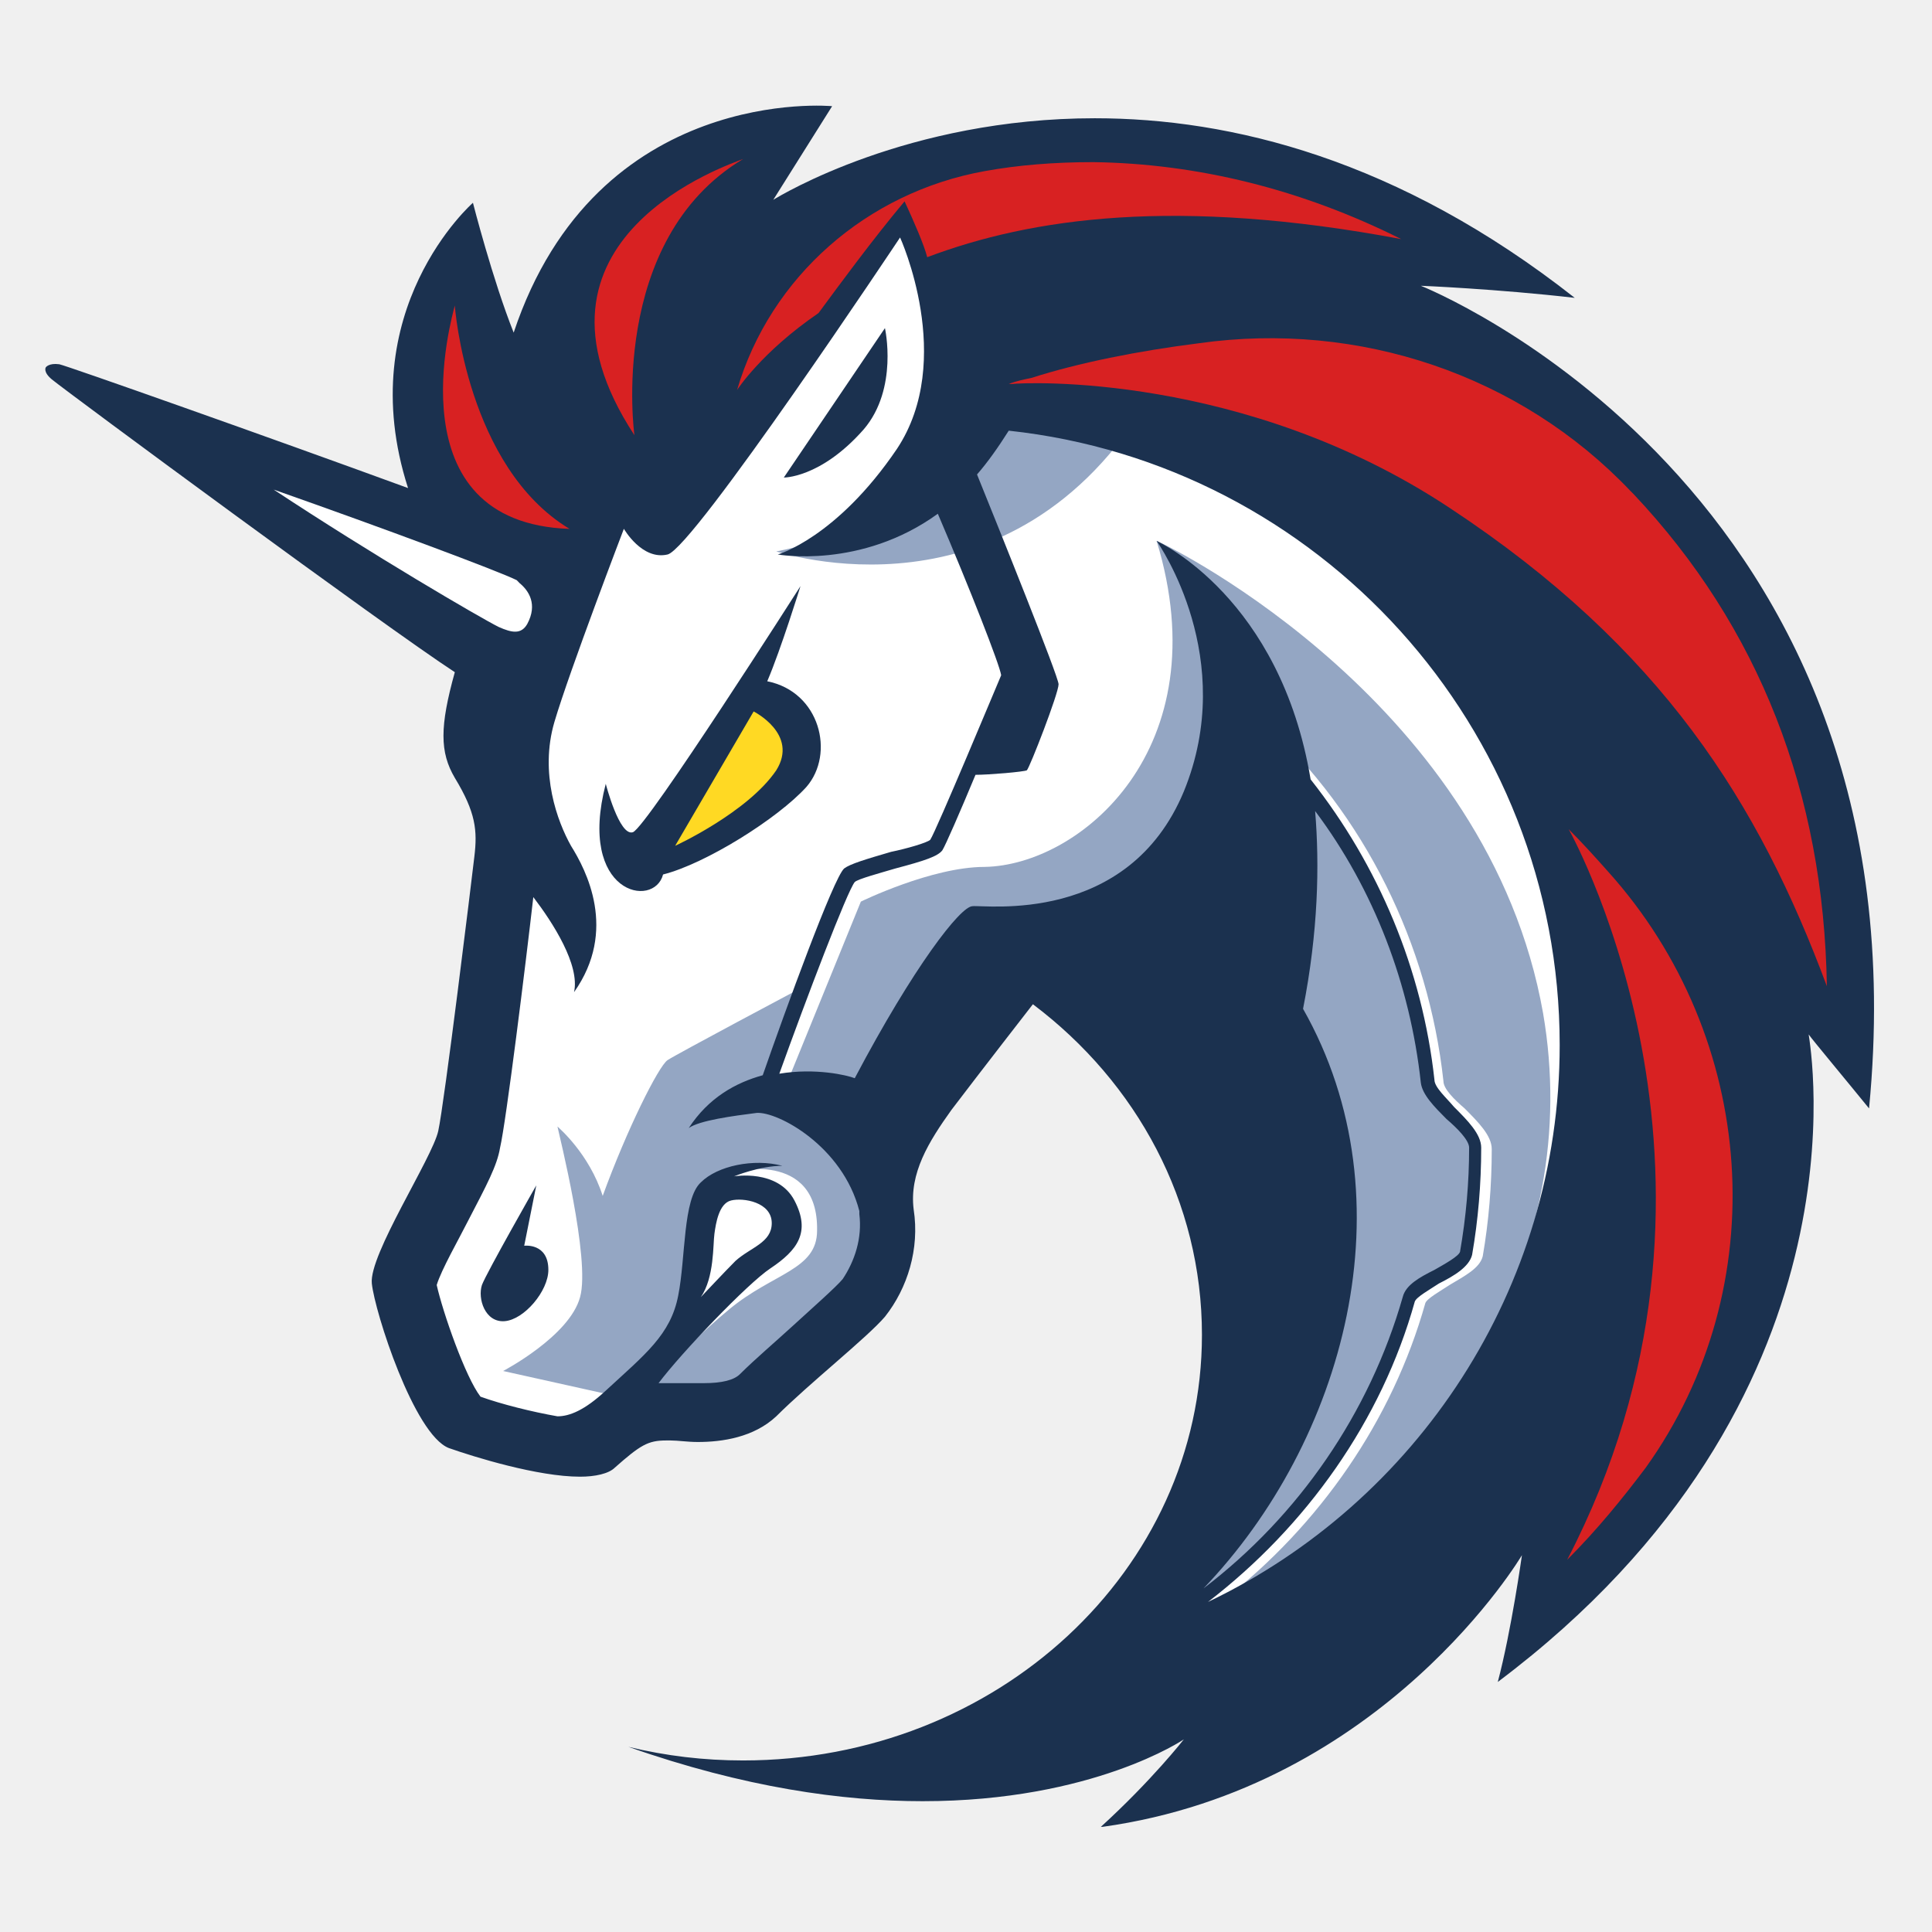
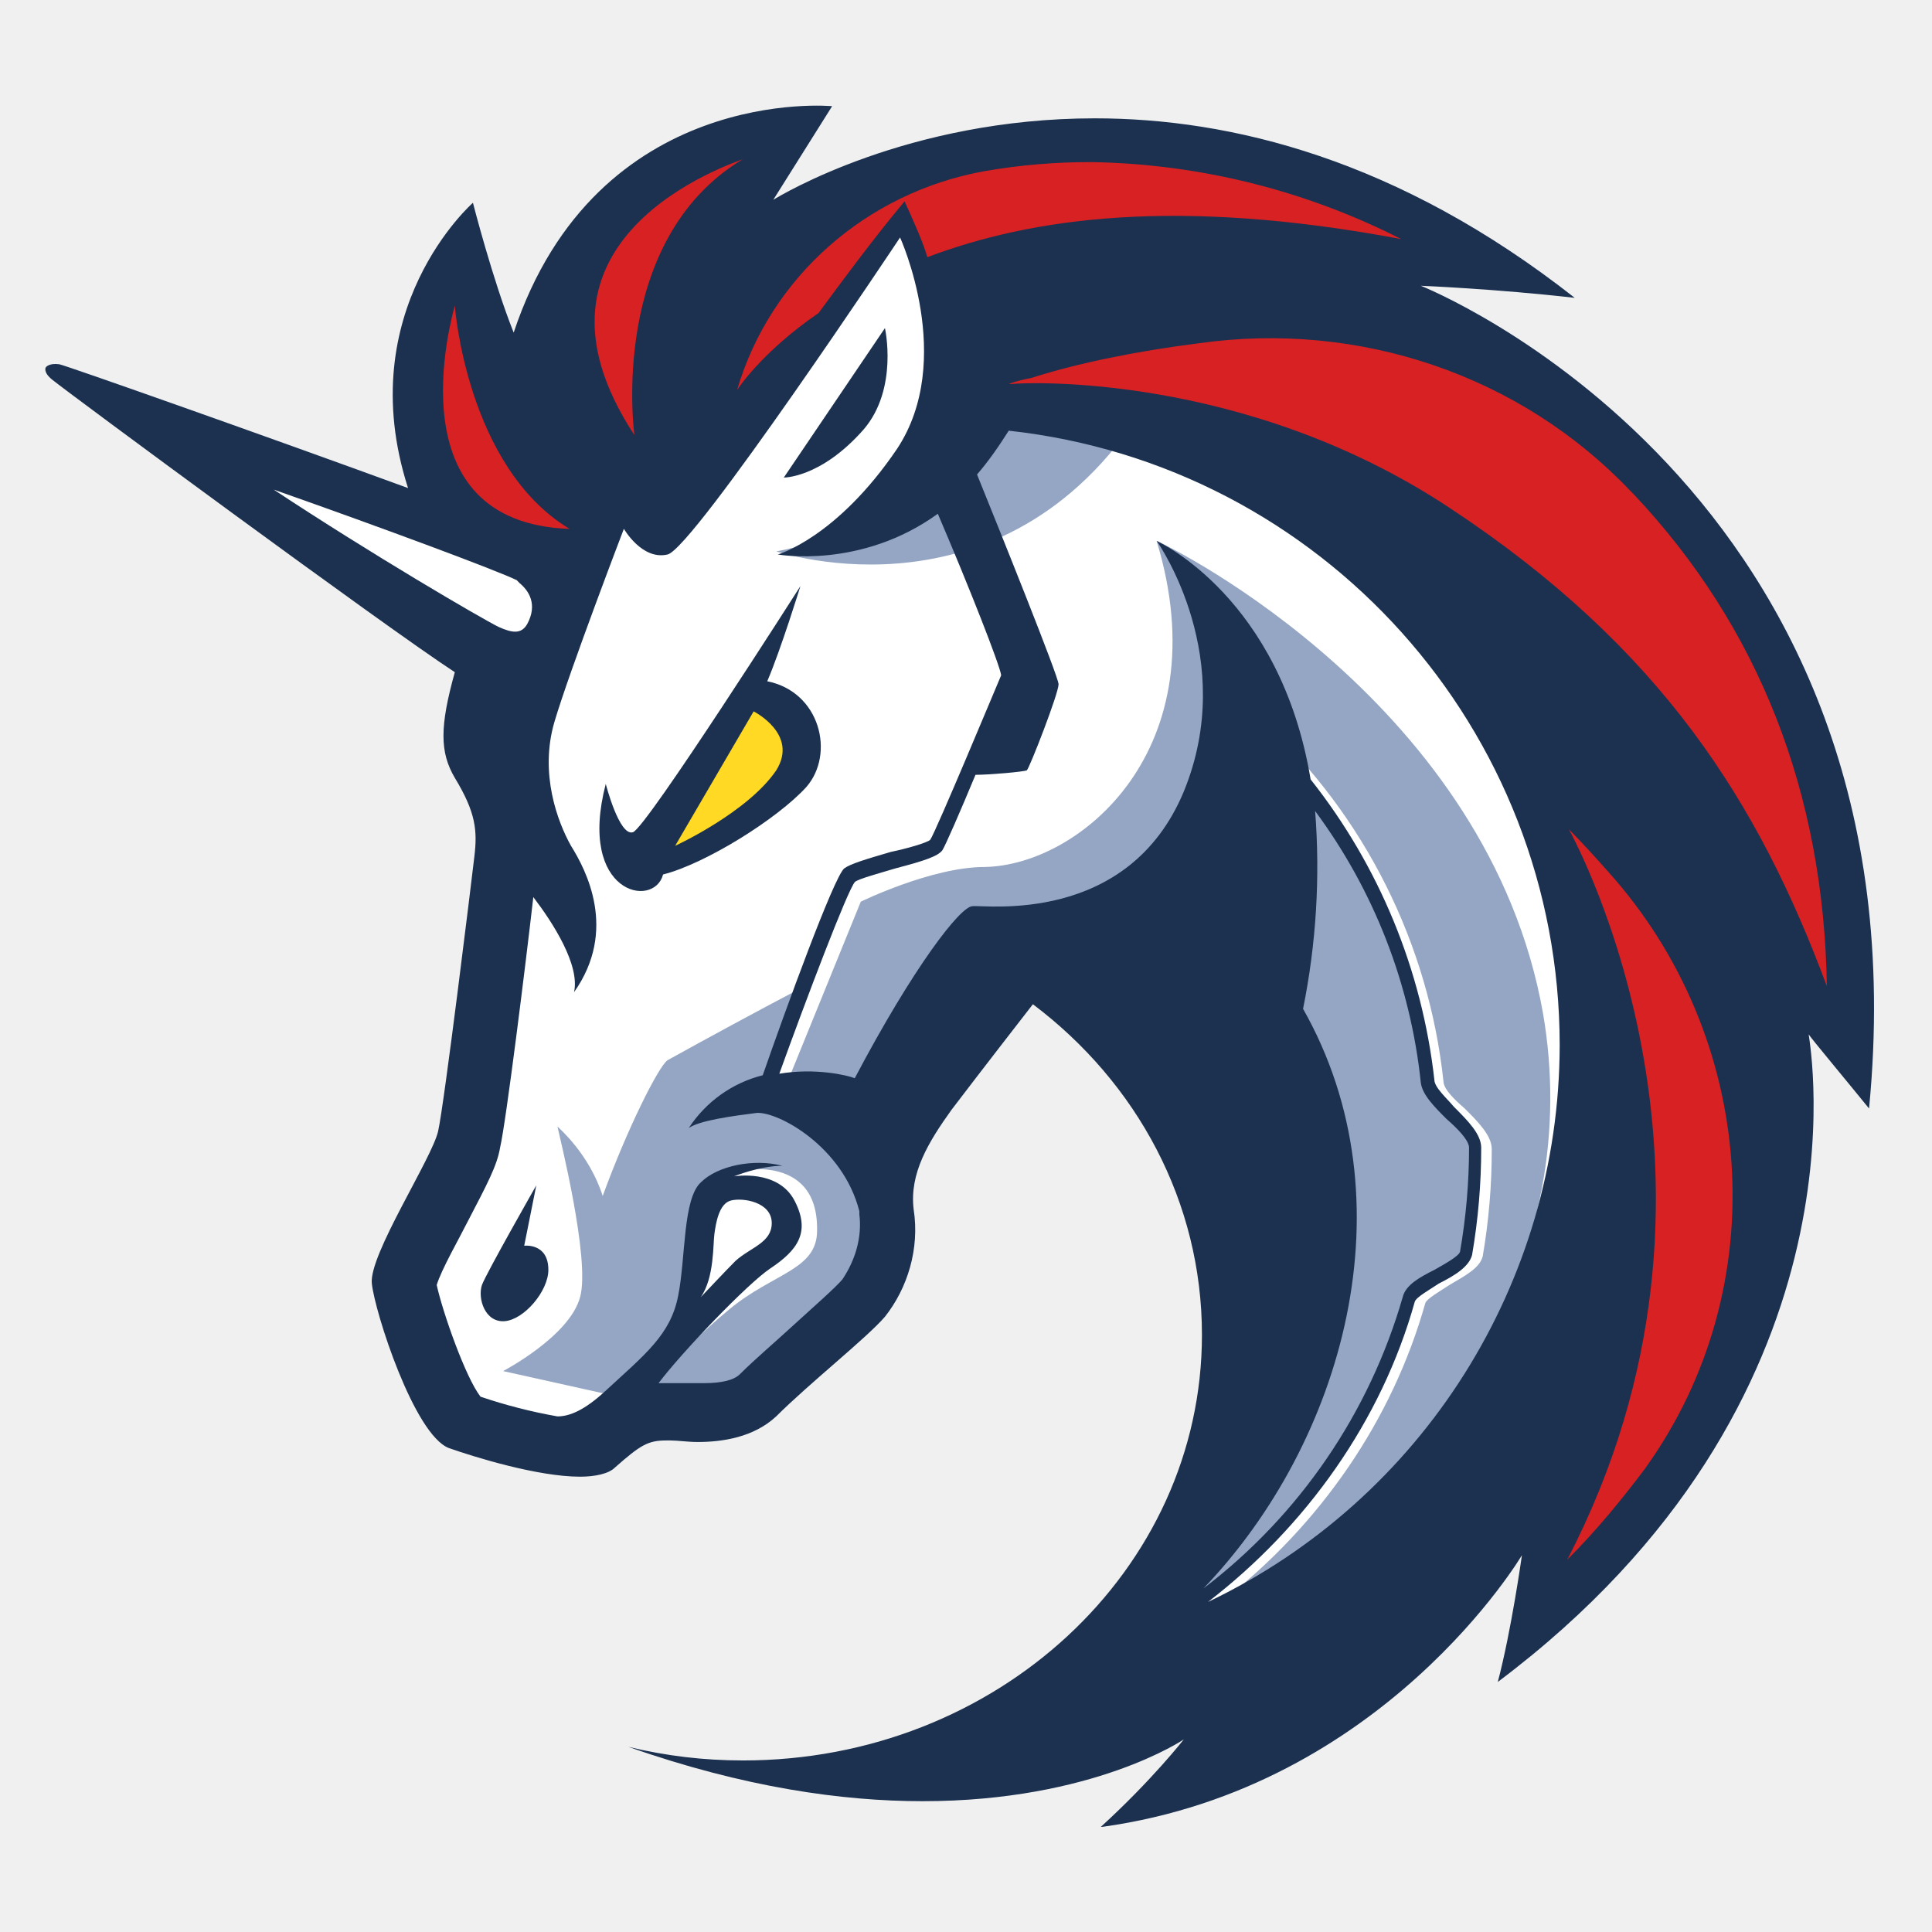
- <svg xmlns="http://www.w3.org/2000/svg" width="24" height="24" viewBox="0 0 24 24" fill="none">
-   <path d="M5.969 13.095L6.569 8.576L1.356 4.957L6.119 6.57L7.244 4.845L11.35 2.295L20.406 7.282L20.875 14.895L16.843 20.501L13.656 20.989L15.306 17.97V15.064L14.106 12.795L12.887 11.989L11.012 13.92V15.964L9.55 17.332L7.694 17.557L6.869 18.026L5.519 17.595L4.956 15.57L5.969 14.145V13.095Z" fill="white" />
-   <path d="M14.293 4.919C13.3 4.712 12.212 4.769 12.212 4.769C12.212 4.769 11.856 6.419 9.643 6.85C9.662 6.85 12.569 7.844 14.293 4.919Z" fill="#94A6C3" />
-   <path d="M15.194 19.881C16.393 18.944 17.294 17.65 17.706 16.188C17.725 16.131 17.893 16.038 18.006 15.963C18.194 15.85 18.381 15.756 18.419 15.606C18.494 15.175 18.531 14.725 18.531 14.275C18.531 14.106 18.362 13.938 18.194 13.769C18.062 13.656 17.931 13.525 17.931 13.431C17.744 11.725 16.956 10.131 15.7 8.969L15.569 9.1C16.787 10.244 17.575 11.8 17.744 13.45C17.762 13.6 17.912 13.75 18.062 13.9C18.194 14.012 18.343 14.181 18.343 14.256C18.343 14.688 18.306 15.119 18.231 15.55C18.212 15.625 18.044 15.7 17.912 15.775C17.725 15.869 17.556 15.963 17.518 16.113C17.069 17.706 16.037 19.094 14.668 19.994C14.912 19.469 15.681 17.762 16.093 16.9L16.018 14.125L13.637 11.819L12.287 12.006L10.806 14.406C10.806 14.406 11.5 15.287 10.525 16.319C9.569 17.331 8.819 17.556 8.819 17.556L8.125 17.181C8.331 16.919 8.743 16.525 9.062 16.262C9.606 15.812 10.15 15.775 10.15 15.287C10.168 14.275 9.081 14.556 9.081 14.556L8.687 14.931L8.518 16.319L7.693 17.35L7.6 17.331L6.25 17.031C6.25 17.031 7.075 16.6 7.206 16.113C7.337 15.644 6.943 14.088 6.925 13.994C6.943 14.012 7.319 14.331 7.487 14.856C7.787 14.031 8.181 13.244 8.293 13.169C8.406 13.094 9.925 12.287 9.925 12.287L9.418 13.619L9.793 13.412L10.694 11.2C10.694 11.2 11.575 10.769 12.231 10.769C13.412 10.75 15.156 9.306 14.368 6.719C14.594 6.813 18.494 8.763 19.169 12.588C19.675 15.531 18.006 18.288 15.194 19.881Z" fill="#94A6C3" />
-   <path d="M10.731 5.332C11.162 4.826 10.993 4.076 10.993 4.076L9.737 5.932C9.718 5.932 10.187 5.951 10.731 5.332Z" fill="#1B314F" />
-   <path d="M6.512 15.475L6.662 14.725C6.662 14.725 6.043 15.812 5.987 15.962C5.931 16.131 6.025 16.431 6.269 16.412C6.512 16.393 6.812 16.037 6.812 15.775C6.812 15.437 6.512 15.475 6.512 15.475Z" fill="#1B314F" />
-   <path d="M17.65 3.55C17.65 3.55 18.587 3.588 19.562 3.7C17.369 1.975 15.287 1.469 13.6 1.469C11.275 1.469 9.7 2.425 9.606 2.482L10.337 1.319C10.337 1.319 7.412 1.038 6.381 4.132C6.119 3.475 5.875 2.519 5.875 2.519C5.875 2.519 4.356 3.85 5.069 6.063C3.325 5.425 0.831 4.544 0.737 4.525C0.606 4.507 0.569 4.563 0.569 4.563C0.569 4.563 0.531 4.619 0.644 4.713C0.85 4.882 4.787 7.788 5.65 8.35C5.462 9.025 5.462 9.344 5.65 9.663C5.912 10.094 5.931 10.319 5.893 10.638C5.856 10.957 5.519 13.713 5.444 14.05C5.369 14.388 4.581 15.588 4.619 15.944C4.656 16.3 5.144 17.819 5.575 17.988C5.893 18.1 6.681 18.344 7.206 18.344C7.393 18.344 7.562 18.307 7.637 18.232C7.956 17.95 8.05 17.894 8.275 17.894C8.293 17.894 8.312 17.894 8.331 17.894C8.425 17.894 8.537 17.913 8.669 17.913C8.969 17.913 9.362 17.857 9.643 17.594C10.056 17.182 10.768 16.619 10.993 16.357C11.275 16 11.425 15.513 11.35 15.025C11.293 14.575 11.537 14.182 11.819 13.788C12.175 13.319 12.831 12.475 12.831 12.475C14.125 13.45 14.931 14.932 14.931 16.582C14.931 19.507 12.381 21.869 9.231 21.869C8.743 21.869 8.275 21.813 7.806 21.7C9.25 22.207 10.469 22.375 11.462 22.375C13.581 22.375 14.706 21.607 14.706 21.607C14.706 21.607 14.312 22.113 13.675 22.694C13.694 22.694 13.694 22.694 13.694 22.694C17.2 22.207 18.906 19.319 18.906 19.319C18.906 19.319 18.775 20.257 18.606 20.894C23.275 17.388 22.487 13 22.468 12.85C22.506 12.907 22.975 13.469 23.218 13.769C23.968 6.044 17.65 3.55 17.65 3.55ZM10.469 15.888C10.393 15.982 10.075 16.263 9.85 16.469C9.625 16.675 9.381 16.882 9.193 17.069C9.119 17.144 8.969 17.182 8.743 17.182C8.669 17.182 8.593 17.182 8.537 17.182C8.5 17.182 8.462 17.182 8.425 17.182C8.387 17.182 8.369 17.182 8.35 17.182C8.293 17.182 8.237 17.182 8.181 17.182C8.462 16.807 9.287 15.944 9.569 15.757C9.906 15.532 10.075 15.307 9.869 14.913C9.662 14.519 9.119 14.613 9.119 14.613C9.119 14.613 9.437 14.482 9.719 14.482C9.362 14.388 8.912 14.482 8.706 14.688C8.481 14.894 8.519 15.625 8.425 16.094C8.331 16.582 8.012 16.825 7.525 17.275C7.262 17.519 7.075 17.594 6.925 17.594C6.606 17.538 6.231 17.444 5.969 17.35C5.781 17.107 5.5 16.3 5.425 15.963C5.481 15.775 5.706 15.382 5.819 15.157C6.043 14.725 6.175 14.482 6.212 14.257C6.287 13.938 6.531 11.969 6.625 11.144C6.869 11.463 7.206 11.988 7.131 12.325C7.675 11.557 7.281 10.807 7.093 10.507C6.925 10.207 6.7 9.607 6.887 8.969C7.075 8.332 7.75 6.569 7.75 6.569C7.75 6.569 7.975 6.963 8.293 6.888C8.612 6.813 11.181 2.95 11.181 2.95C11.181 2.95 11.875 4.469 11.143 5.575C10.393 6.682 9.662 6.888 9.662 6.888C9.662 6.888 10.694 7.075 11.65 6.382C12.043 7.3 12.418 8.257 12.437 8.388C12.381 8.519 11.631 10.319 11.556 10.432C11.518 10.469 11.256 10.544 11.069 10.582C10.75 10.675 10.562 10.732 10.487 10.788C10.356 10.9 9.756 12.55 9.475 13.357C9.137 13.45 8.8 13.638 8.556 14.013C8.687 13.919 9.1 13.863 9.4 13.825C9.662 13.807 10.469 14.238 10.675 15.044C10.675 15.063 10.675 15.063 10.675 15.082C10.712 15.382 10.618 15.663 10.469 15.888ZM8.706 16.113C8.875 15.869 8.856 15.457 8.875 15.325C8.893 15.194 8.931 14.95 9.081 14.913C9.231 14.875 9.587 14.932 9.587 15.194C9.587 15.438 9.325 15.494 9.137 15.663C9.006 15.794 8.743 16.075 8.706 16.113ZM16.187 12.532C16.375 11.575 16.393 10.75 16.337 10.075C17.069 11.05 17.518 12.232 17.65 13.45C17.669 13.6 17.819 13.75 17.968 13.9C18.1 14.013 18.25 14.163 18.25 14.257C18.25 14.688 18.212 15.119 18.137 15.55C18.119 15.607 17.95 15.7 17.819 15.775C17.631 15.869 17.462 15.963 17.425 16.113C17.012 17.557 16.131 18.832 14.95 19.732C16.694 17.913 17.537 14.913 16.187 12.532ZM15.006 19.9C16.225 18.963 17.162 17.65 17.575 16.169C17.593 16.113 17.762 16.019 17.875 15.944C18.062 15.85 18.25 15.738 18.287 15.588C18.362 15.157 18.4 14.707 18.4 14.257C18.4 14.088 18.231 13.919 18.062 13.75C17.968 13.638 17.819 13.507 17.819 13.413C17.669 12.044 17.125 10.75 16.281 9.682C15.906 7.432 14.406 6.738 14.368 6.719C14.406 6.775 15.381 8.182 14.706 9.832C14.012 11.5 12.231 11.238 12.081 11.257C11.931 11.257 11.35 12.007 10.618 13.394C10.525 13.357 10.131 13.263 9.681 13.338C10.018 12.4 10.525 11.069 10.618 10.957C10.656 10.919 10.937 10.844 11.125 10.788C11.481 10.694 11.65 10.638 11.706 10.563C11.743 10.507 11.931 10.075 12.118 9.625C12.287 9.625 12.719 9.588 12.756 9.569C12.793 9.532 13.15 8.613 13.15 8.5C13.15 8.407 12.418 6.588 12.137 5.894C12.268 5.744 12.4 5.557 12.531 5.35C16.375 5.763 19.375 9.025 19.375 12.982C19.375 16.019 17.593 18.663 15.006 19.9Z" fill="#1B314F" />
-   <path d="M10.018 9.775C10.375 9.363 10.187 8.594 9.531 8.463C9.7 8.069 9.944 7.281 9.944 7.281C9.944 7.281 8.031 10.281 7.862 10.338C7.694 10.394 7.525 9.737 7.525 9.737C7.169 11.106 8.125 11.294 8.237 10.863C8.762 10.731 9.662 10.169 10.018 9.775Z" fill="#1B314F" />
-   <path d="M8.387 10.507L9.362 8.838C9.362 8.838 9.925 9.119 9.643 9.569C9.287 10.094 8.387 10.507 8.387 10.507Z" fill="#FFD923" />
-   <path d="M20.444 18.232C20.162 18.607 19.843 19.001 19.468 19.376C21.887 14.726 19.581 10.47 19.487 10.301C19.656 10.47 19.825 10.657 19.975 10.826C21.831 12.888 22.056 15.982 20.444 18.232Z" fill="#D82122" />
-   <path d="M22.694 12.251C21.85 9.983 20.65 8.051 18.006 6.308C15.456 4.62 12.719 4.751 12.569 4.77C12.55 4.77 12.531 4.77 12.531 4.77C12.625 4.733 12.719 4.714 12.812 4.695C13.393 4.508 14.143 4.358 14.893 4.264C16.881 3.983 18.887 4.658 20.256 6.101C20.275 6.12 20.275 6.12 20.294 6.139C21.85 7.789 22.656 9.851 22.694 12.251Z" fill="#D82122" />
-   <path d="M17.406 2.97C14.612 2.445 12.812 2.707 11.518 3.195C11.481 3.045 11.35 2.745 11.237 2.501C10.844 2.97 10.431 3.532 10.168 3.889C9.456 4.376 9.156 4.845 9.156 4.845C9.569 3.439 10.768 2.389 12.231 2.126C12.643 2.051 13.094 2.014 13.581 2.014C14.875 2.032 16.169 2.351 17.406 2.97Z" fill="#D82122" />
-   <path d="M7.075 6.57C4.881 6.495 5.612 3.945 5.65 3.795C5.65 3.814 5.8 5.801 7.075 6.57Z" fill="#D82122" />
-   <path d="M9.231 1.975C7.543 2.987 7.881 5.406 7.881 5.406C6.269 2.95 9.1 2.031 9.231 1.975Z" fill="#D82122" />
-   <path d="M6.456 7.245C6.569 7.338 6.681 7.507 6.55 7.751C6.475 7.882 6.362 7.863 6.194 7.788C5.969 7.676 4.619 6.888 3.4 6.082C4.787 6.57 6.194 7.095 6.419 7.207C6.419 7.207 6.437 7.226 6.456 7.245Z" fill="white" />
+ <svg xmlns="http://www.w3.org/2000/svg" width="24" height="24" fill="none">
+   <path fill="#fff" d="m5.969 13.095.6-4.519-5.213-3.619L6.119 6.57l1.125-1.725 4.106-2.55 9.056 4.987.469 7.613-4.032 5.606-3.187.488 1.65-3.02v-2.905l-1.2-2.27-1.219-.805-1.875 1.93v2.045L9.55 17.332l-1.857.225-.824.47-1.35-.432-.563-2.025 1.013-1.425v-1.05Z" />
+   <path fill="#94A6C3" d="M14.293 4.919c-.993-.207-2.08-.15-2.08-.15s-.357 1.65-2.57 2.081c.02 0 2.925.994 4.65-1.931ZM15.194 19.881c1.2-.937 2.1-2.231 2.512-3.694.019-.056.188-.15.3-.225.188-.112.375-.206.413-.356a7.81 7.81 0 0 0 .112-1.331c0-.169-.169-.338-.337-.506-.132-.113-.263-.244-.263-.338A7.145 7.145 0 0 0 15.7 8.97l-.131.131a6.984 6.984 0 0 1 2.175 4.35c.018.15.168.3.318.45.131.112.281.281.281.356 0 .431-.037.863-.112 1.294-.019.075-.188.15-.319.225-.187.094-.356.188-.393.338a6.93 6.93 0 0 1-2.85 3.88c.243-.524 1.012-2.23 1.424-3.093l-.075-2.775-2.38-2.306-1.35.187-1.482 2.4s.694.881-.281 1.913c-.957 1.012-1.707 1.237-1.707 1.237l-.693-.375c.206-.262.618-.656.937-.919.544-.45 1.088-.487 1.088-.975.018-1.012-1.069-.73-1.069-.73l-.394.374-.168 1.388-.826 1.031-.093-.019-1.35-.3s.825-.431.956-.918c.131-.47-.263-2.025-.281-2.12.018.02.394.338.562.863.3-.825.694-1.612.806-1.687a91.35 91.35 0 0 1 1.632-.882l-.507 1.332.375-.207.9-2.212s.882-.431 1.538-.431c1.181-.019 2.925-1.463 2.137-4.05.226.094 4.126 2.044 4.8 5.869.507 2.943-1.162 5.7-3.974 7.293Z" />
+   <path fill="#1B314F" d="M10.731 5.332c.431-.506.262-1.256.262-1.256L9.737 5.932c-.019 0 .45.02.994-.6ZM6.512 15.475l.15-.75s-.619 1.087-.675 1.237c-.056.169.038.469.282.45.243-.019.543-.375.543-.637 0-.338-.3-.3-.3-.3Z" />
+   <path fill="#1B314F" d="M17.65 3.55s.937.038 1.912.15c-2.194-1.725-4.275-2.23-5.962-2.23-2.325 0-3.9.955-3.994 1.012l.731-1.163s-2.925-.281-3.956 2.813c-.262-.657-.506-1.613-.506-1.613S4.356 3.85 5.069 6.063C3.325 5.425.83 4.544.737 4.525c-.131-.018-.168.038-.168.038s-.038.056.075.15C.85 4.882 4.787 7.788 5.65 8.35c-.188.675-.188.994 0 1.313.262.431.281.656.243.975-.037.319-.374 3.075-.45 3.412-.074.338-.862 1.538-.824 1.894.037.356.525 1.875.956 2.044.318.112 1.106.356 1.631.356.187 0 .356-.037.431-.112.319-.282.413-.338.638-.338h.056c.094 0 .206.019.338.019.3 0 .693-.056.974-.319.413-.412 1.125-.975 1.35-1.237.282-.357.432-.844.357-1.332-.056-.45.187-.843.469-1.237.356-.469 1.012-1.313 1.012-1.313 1.294.975 2.1 2.457 2.1 4.107 0 2.925-2.55 5.287-5.7 5.287-.488 0-.956-.056-1.425-.169 1.444.507 2.663.675 3.656.675 2.119 0 3.244-.768 3.244-.768s-.394.506-1.031 1.087h.018c3.507-.487 5.213-3.375 5.213-3.375s-.131.938-.3 1.575c4.669-3.506 3.881-7.894 3.862-8.044.038.057.507.62.75.92.75-7.726-5.568-10.22-5.568-10.22Zm-7.181 12.338c-.075.094-.394.375-.62.581-.224.206-.468.413-.656.6-.074.075-.224.113-.45.113h-.562c.281-.375 1.106-1.238 1.388-1.425.337-.225.506-.45.3-.844-.207-.394-.75-.3-.75-.3s.318-.131.6-.131c-.357-.094-.807 0-1.013.206-.225.206-.187.937-.281 1.406-.094.488-.413.731-.9 1.181-.263.244-.45.32-.6.32a6.463 6.463 0 0 1-.956-.245c-.188-.243-.47-1.05-.544-1.387.056-.188.281-.581.394-.806.224-.432.356-.675.393-.9.075-.32.319-2.288.413-3.113.244.319.581.844.506 1.181.544-.768.15-1.518-.038-1.818-.168-.3-.393-.9-.206-1.538.188-.637.863-2.4.863-2.4s.225.394.543.319c.32-.075 2.888-3.938 2.888-3.938s.694 1.52-.037 2.625c-.75 1.107-1.482 1.313-1.482 1.313s1.031.187 1.988-.506c.393.918.768 1.875.787 2.006-.056.131-.806 1.931-.881 2.044-.037.037-.3.112-.487.15-.32.093-.507.15-.582.206-.131.112-.731 1.762-1.012 2.569a1.548 1.548 0 0 0-.919.656c.131-.094.544-.15.844-.188.262-.018 1.069.413 1.275 1.22v.037c.037.3-.057.58-.207.806Zm-1.763.225c.169-.244.15-.656.169-.788.018-.13.056-.375.206-.412.15-.038.506.019.506.281 0 .244-.262.3-.45.469-.131.131-.394.412-.431.45Zm7.481-3.581a8.902 8.902 0 0 0 .15-2.457 6.872 6.872 0 0 1 1.313 3.375c.019.15.169.3.319.45.13.113.28.263.28.357 0 .43-.037.862-.112 1.293-.018.057-.187.15-.319.225-.187.094-.356.188-.393.338a6.981 6.981 0 0 1-2.475 3.619c1.744-1.82 2.587-4.82 1.237-7.2ZM15.006 19.9c1.219-.937 2.156-2.25 2.569-3.73.018-.057.187-.15.3-.226.187-.094.375-.206.412-.356a7.82 7.82 0 0 0 .113-1.331c0-.17-.169-.338-.338-.507-.094-.112-.244-.243-.244-.337a7.326 7.326 0 0 0-1.537-3.731c-.375-2.25-1.875-2.944-1.912-2.963.037.056 1.012 1.463.337 3.113-.694 1.668-2.475 1.406-2.625 1.425-.15 0-.731.75-1.463 2.137-.093-.037-.487-.131-.937-.056.338-.938.844-2.269.938-2.381.037-.038.318-.113.506-.17.356-.093.525-.15.581-.224.037-.056.225-.488.412-.938.17 0 .6-.037.638-.056.037-.037.394-.956.394-1.069 0-.093-.732-1.912-1.013-2.606.131-.15.263-.337.394-.544a7.68 7.68 0 0 1 6.844 7.632 7.677 7.677 0 0 1-4.369 6.918Z" />
+   <path fill="#1B314F" d="M10.018 9.775c.357-.412.17-1.181-.487-1.312.169-.394.412-1.182.412-1.182s-1.912 3-2.08 3.057c-.17.056-.338-.6-.338-.6-.356 1.368.6 1.556.712 1.125.525-.132 1.425-.694 1.781-1.088Z" />
+   <path fill="#FFD923" d="m8.387 10.507.975-1.67s.563.282.281.732c-.356.525-1.256.938-1.256.938Z" />
+   <path fill="#D82122" d="M20.444 18.232c-.282.375-.6.769-.976 1.144 2.42-4.65.113-8.907.02-9.075.168.168.337.356.487.525 1.856 2.062 2.081 5.156.468 7.406ZM22.694 12.251c-.844-2.268-2.044-4.2-4.688-5.943-2.55-1.688-5.287-1.557-5.438-1.538h-.037c.094-.037.188-.056.281-.075.582-.187 1.332-.337 2.082-.431 1.987-.281 3.993.394 5.362 1.837l.038.038c1.556 1.65 2.362 3.712 2.4 6.112ZM17.406 2.97c-2.794-.525-4.594-.263-5.887.225-.038-.15-.17-.45-.282-.694-.393.469-.806 1.031-1.069 1.388-.712.487-1.012.956-1.012.956.413-1.406 1.612-2.456 3.075-2.719a7.56 7.56 0 0 1 1.35-.112 8.807 8.807 0 0 1 3.825.956ZM7.075 6.57C4.88 6.495 5.612 3.945 5.65 3.795c0 .019.15 2.006 1.425 2.775ZM9.231 1.975c-1.688 1.012-1.35 3.43-1.35 3.43C6.269 2.95 9.1 2.032 9.231 1.976Z" />
+   <path fill="#fff" d="M6.456 7.245c.113.093.225.262.094.506-.075.131-.188.112-.356.037-.225-.112-1.575-.9-2.794-1.706 1.387.488 2.794 1.013 3.019 1.125l.037.038Z" />
</svg>
